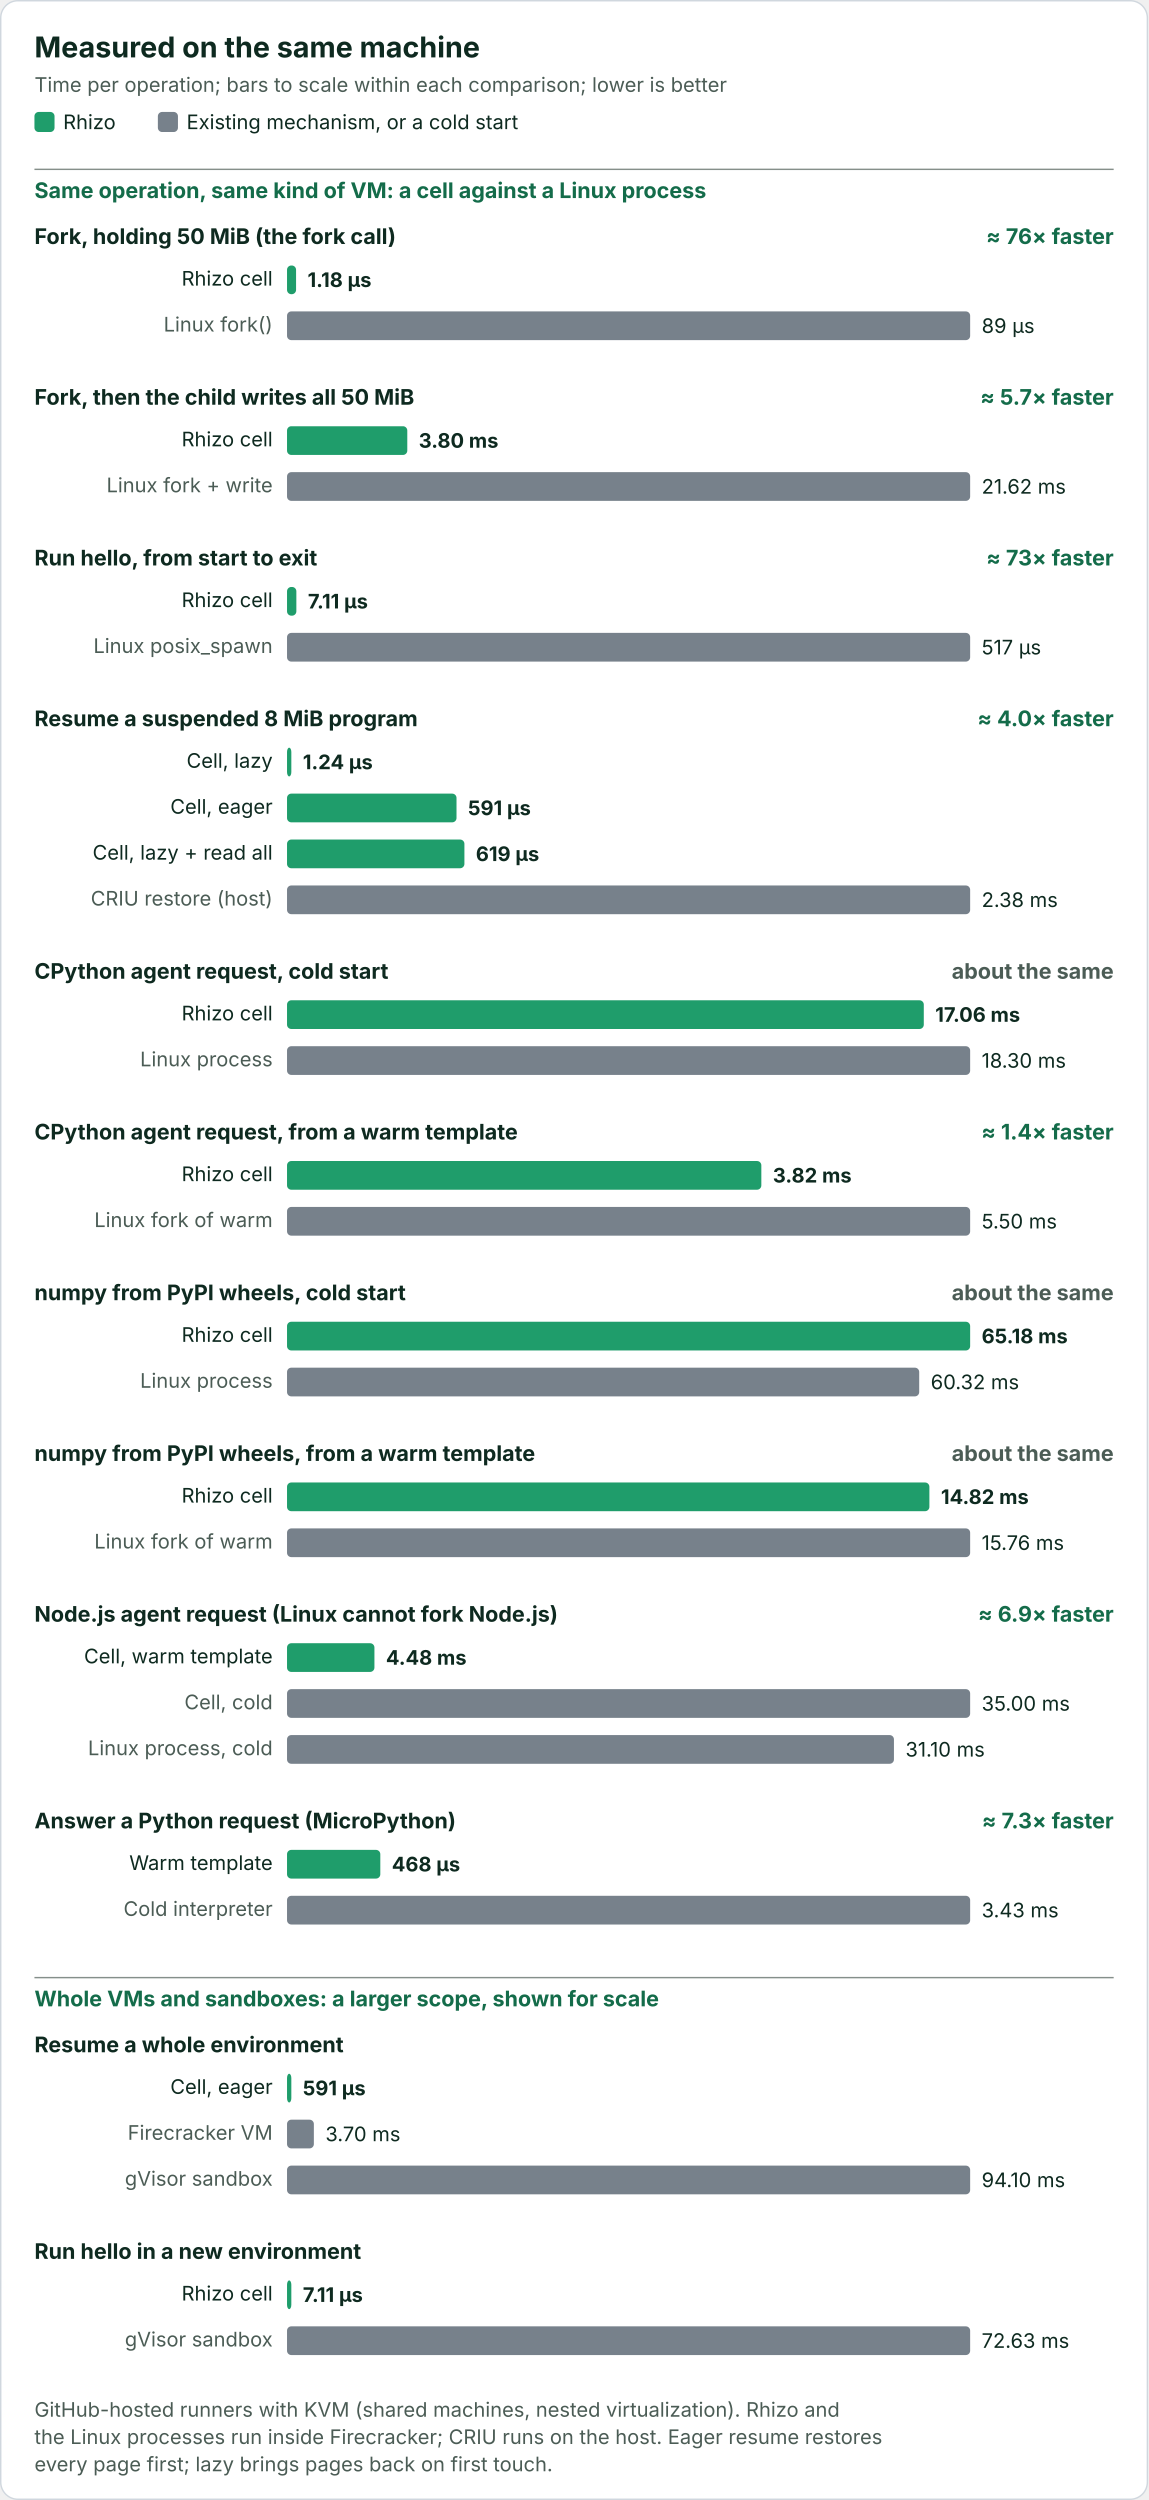
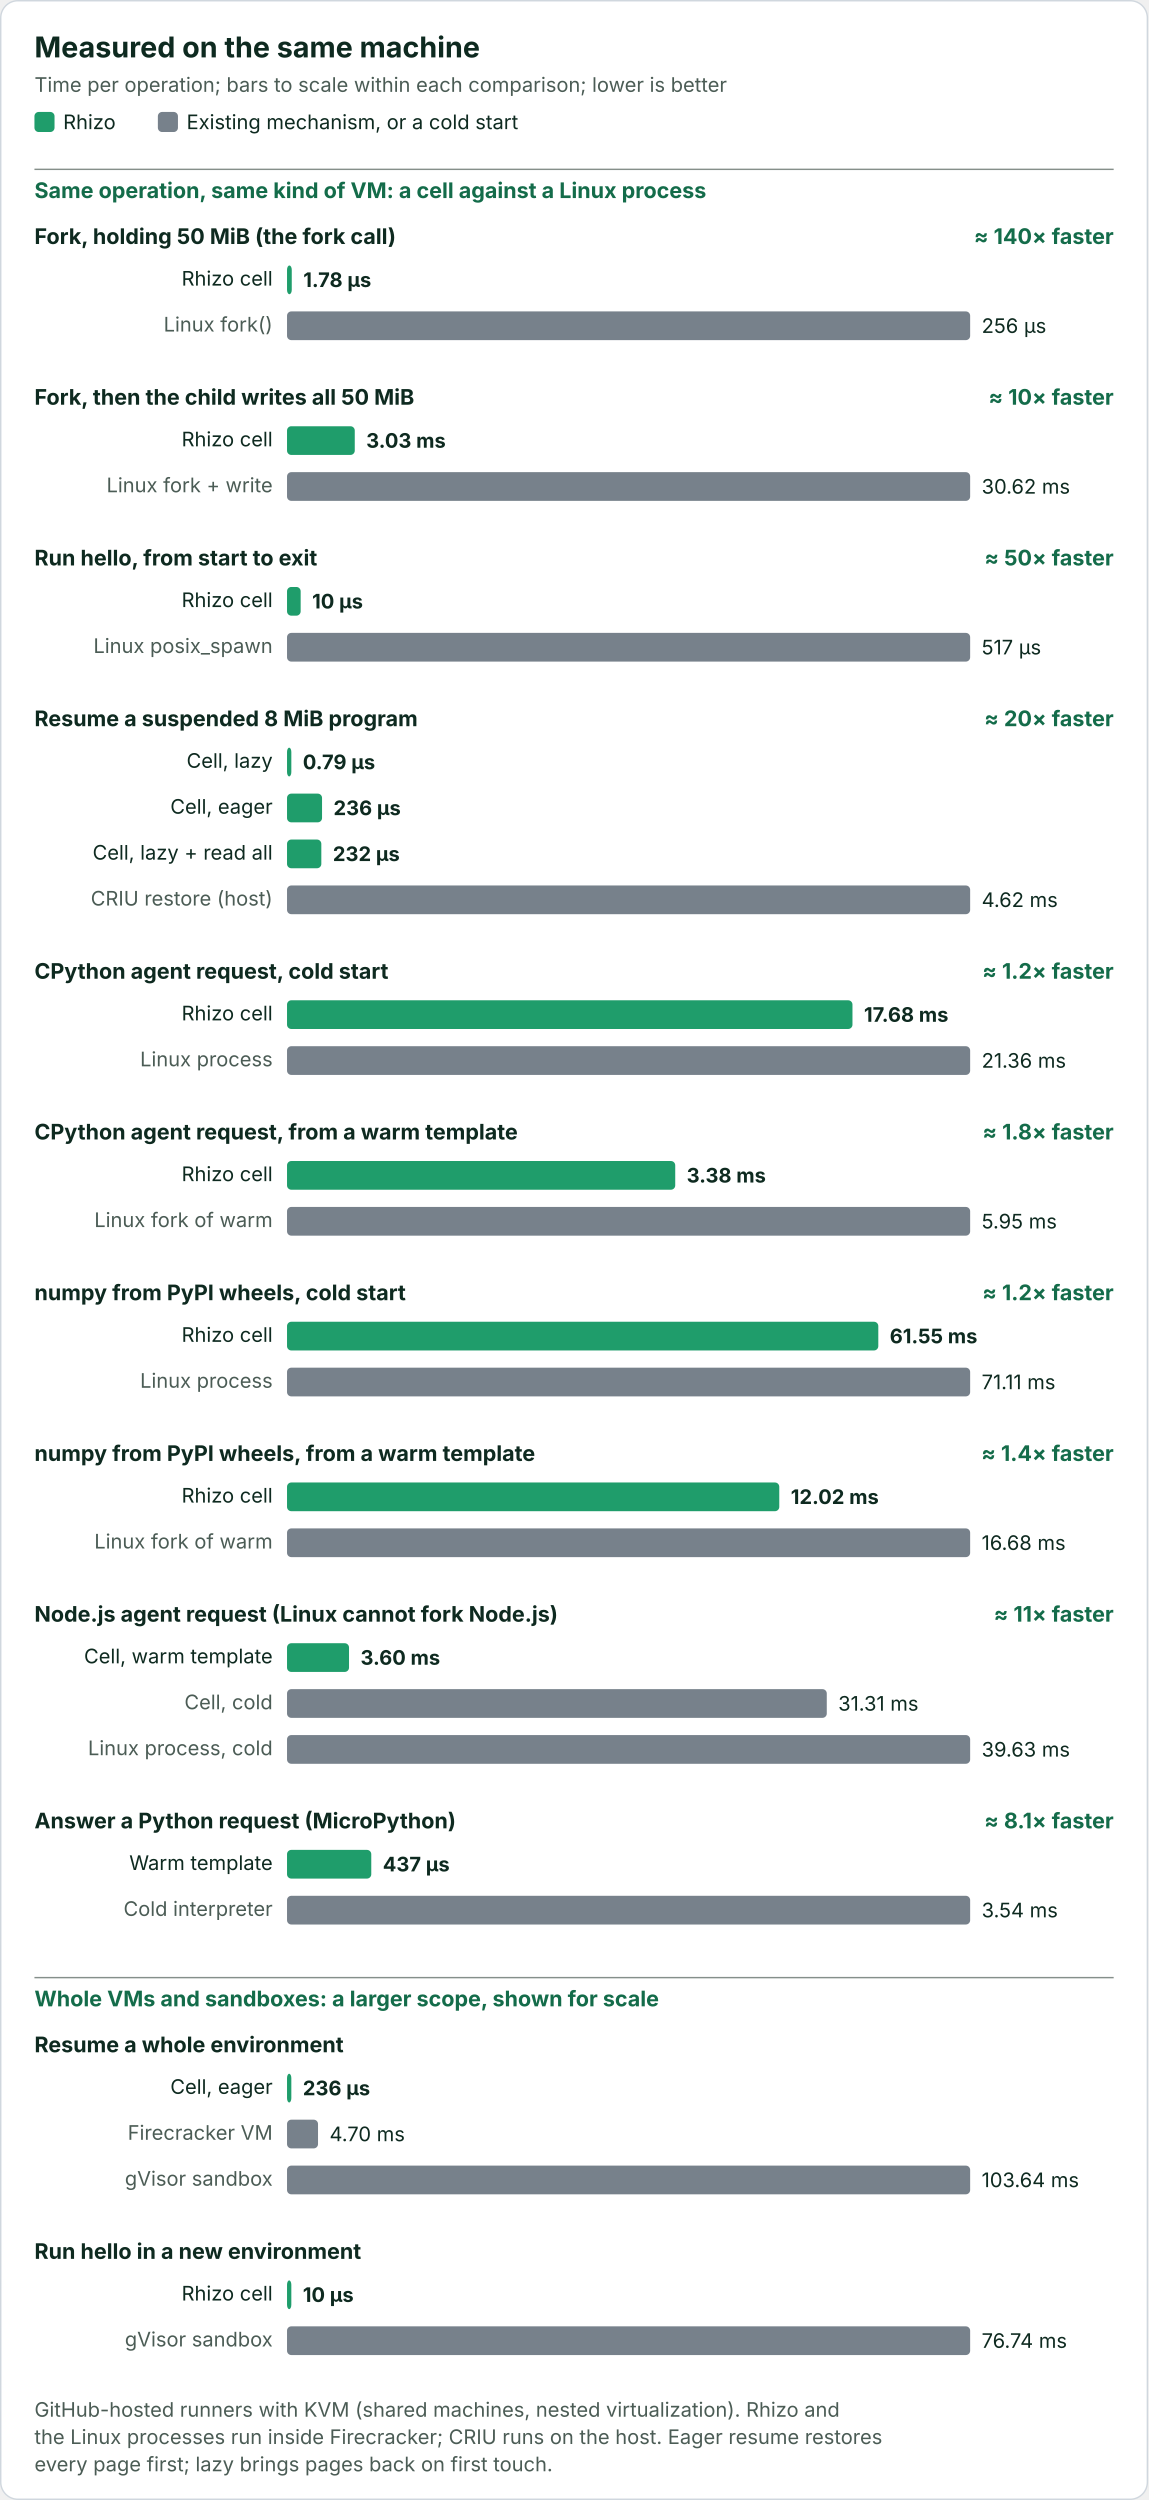
<svg xmlns="http://www.w3.org/2000/svg" viewBox="0 0 800 1742" width="800" height="1742" role="img" font-family="Inter, -apple-system, Segoe UI, Helvetica, Arial, sans-serif">
  <defs>
    <marker id="a" viewBox="0 0 10 10" refX="10" refY="5" markerWidth="7" markerHeight="7" orient="auto">
      <path d="M0 0L10 5L0 10z" fill="#57706a" />
    </marker>
    <marker id="g" viewBox="0 0 10 10" refX="10" refY="5" markerWidth="7" markerHeight="7" orient="auto">
      <path d="M0 0L10 5L0 10z" fill="#1f9d6b" />
    </marker>
    <marker id="b" viewBox="0 0 10 10" refX="10" refY="5" markerWidth="7" markerHeight="7" orient="auto">
      <path d="M0 0L10 5L0 10z" fill="#0a5cc2" />
    </marker>
    <marker id="o" viewBox="0 0 10 10" refX="10" refY="5" markerWidth="7" markerHeight="7" orient="auto">
      <path d="M0 0L10 5L0 10z" fill="#8a6100" />
    </marker>
    <marker id="r" viewBox="0 0 10 10" refX="10" refY="5" markerWidth="7" markerHeight="7" orient="auto">
      <path d="M0 0L10 5L0 10z" fill="#b42318" />
    </marker>
    <marker id="c" viewBox="0 0 10 10" refX="10" refY="5" markerWidth="7" markerHeight="7" orient="auto">
      <path d="M0 0L10 5L0 10z" fill="#146c4a" />
    </marker>
  </defs>
  <rect class="bg" x="0.5" y="0.5" width="799" height="1741" rx="12" fill="#ffffff" stroke="#d0d7de" />
  <text x="24" y="40" font-size="20" fill="#0e2a20" font-weight="700">Measured on the same machine</text>
  <text x="24" y="64" font-size="14" fill="#4b5c55">Time per operation; bars to scale within each comparison; lower is better</text>
  <rect x="24" y="78" width="14" height="14" rx="3" fill="#1f9d6b" stroke="#1f9d6b" stroke-width="0" />
  <text x="44" y="90" font-size="14" fill="#0e2a20">Rhizo</text>
  <rect x="110" y="78" width="14" height="14" rx="3" fill="#77818b" stroke="#77818b" stroke-width="0" />
  <text x="130" y="90" font-size="14" fill="#0e2a20">Existing mechanism, or a cold start</text>
  <line x1="24" y1="118" x2="776" y2="118" stroke="#858f8a" stroke-width="1" />
  <text x="24" y="138" font-size="15" fill="#146c4a" font-weight="700">Same operation, same kind of VM: a cell against a Linux process</text>
  <text x="24" y="170" font-size="15" fill="#0e2a20" font-weight="700">Fork, holding 50 MiB (the fork call)</text>
-   <text x="776" y="170" font-size="15" fill="#146c4a" font-weight="700" text-anchor="end">≈ 76× faster</text>
+   <text x="776" y="170" font-size="15" fill="#146c4a" font-weight="700" text-anchor="end">≈ 140× faster</text>
  <text x="190" y="199" font-size="14" fill="#0e2a20" text-anchor="end">Rhizo cell</text>
-   <rect x="200" y="185" width="6.3" height="20" rx="3" fill="#1f9d6b" stroke="#1f9d6b" stroke-width="0" />
-   <text x="214.283" y="200" font-size="14" fill="#0e2a20" font-weight="700" stroke="#ffffff" stroke-width="5" stroke-linejoin="round" paint-order="stroke">1.18 µs</text>
+   <rect x="200" y="185" width="3.3" height="20" rx="3" fill="#1f9d6b" stroke="#1f9d6b" stroke-width="0" />
+   <text x="211.318" y="200" font-size="14" fill="#0e2a20" font-weight="700" stroke="#ffffff" stroke-width="5" stroke-linejoin="round" paint-order="stroke">1.78 µs</text>
  <text x="190" y="231" font-size="14" fill="#4b5c55" text-anchor="end">Linux fork()</text>
  <rect x="200" y="217" width="476.0" height="20" rx="3" fill="#77818b" stroke="#77818b" stroke-width="0" />
-   <text x="684.0" y="232" font-size="14" fill="#0e2a20" font-weight="400" stroke="#ffffff" stroke-width="5" stroke-linejoin="round" paint-order="stroke">89 µs</text>
+   <text x="684.0" y="232" font-size="14" fill="#0e2a20" font-weight="400" stroke="#ffffff" stroke-width="5" stroke-linejoin="round" paint-order="stroke">256 µs</text>
  <text x="24" y="282" font-size="15" fill="#0e2a20" font-weight="700">Fork, then the child writes all 50 MiB</text>
-   <text x="776" y="282" font-size="15" fill="#146c4a" font-weight="700" text-anchor="end">≈ 5.7× faster</text>
+   <text x="776" y="282" font-size="15" fill="#146c4a" font-weight="700" text-anchor="end">≈ 10× faster</text>
  <text x="190" y="311" font-size="14" fill="#0e2a20" text-anchor="end">Rhizo cell</text>
-   <rect x="200" y="297" width="83.8" height="20" rx="3" fill="#1f9d6b" stroke="#1f9d6b" stroke-width="0" />
-   <text x="291.779" y="312" font-size="14" fill="#0e2a20" font-weight="700" stroke="#ffffff" stroke-width="5" stroke-linejoin="round" paint-order="stroke">3.80 ms</text>
+   <rect x="200" y="297" width="47.2" height="20" rx="3" fill="#1f9d6b" stroke="#1f9d6b" stroke-width="0" />
+   <text x="255.165" y="312" font-size="14" fill="#0e2a20" font-weight="700" stroke="#ffffff" stroke-width="5" stroke-linejoin="round" paint-order="stroke">3.03 ms</text>
  <text x="190" y="343" font-size="14" fill="#4b5c55" text-anchor="end">Linux fork + write</text>
  <rect x="200" y="329" width="476.0" height="20" rx="3" fill="#77818b" stroke="#77818b" stroke-width="0" />
-   <text x="684.0" y="344" font-size="14" fill="#0e2a20" font-weight="400" stroke="#ffffff" stroke-width="5" stroke-linejoin="round" paint-order="stroke">21.62 ms</text>
+   <text x="684.0" y="344" font-size="14" fill="#0e2a20" font-weight="400" stroke="#ffffff" stroke-width="5" stroke-linejoin="round" paint-order="stroke">30.62 ms</text>
  <text x="24" y="394" font-size="15" fill="#0e2a20" font-weight="700">Run hello, from start to exit</text>
-   <text x="776" y="394" font-size="15" fill="#146c4a" font-weight="700" text-anchor="end">≈ 73× faster</text>
+   <text x="776" y="394" font-size="15" fill="#146c4a" font-weight="700" text-anchor="end">≈ 50× faster</text>
  <text x="190" y="423" font-size="14" fill="#0e2a20" text-anchor="end">Rhizo cell</text>
-   <rect x="200" y="409" width="6.5" height="20" rx="3" fill="#1f9d6b" stroke="#1f9d6b" stroke-width="0" />
-   <text x="214.547" y="424" font-size="14" fill="#0e2a20" font-weight="700" stroke="#ffffff" stroke-width="5" stroke-linejoin="round" paint-order="stroke">7.11 µs</text>
+   <rect x="200" y="409" width="9.5" height="20" rx="3" fill="#1f9d6b" stroke="#1f9d6b" stroke-width="0" />
+   <text x="217.485" y="424" font-size="14" fill="#0e2a20" font-weight="700" stroke="#ffffff" stroke-width="5" stroke-linejoin="round" paint-order="stroke">10 µs</text>
  <text x="190" y="455" font-size="14" fill="#4b5c55" text-anchor="end">Linux posix_spawn</text>
  <rect x="200" y="441" width="476.0" height="20" rx="3" fill="#77818b" stroke="#77818b" stroke-width="0" />
  <text x="684.0" y="456" font-size="14" fill="#0e2a20" font-weight="400" stroke="#ffffff" stroke-width="5" stroke-linejoin="round" paint-order="stroke">517 µs</text>
  <text x="24" y="506" font-size="15" fill="#0e2a20" font-weight="700">Resume a suspended 8 MiB program</text>
-   <text x="776" y="506" font-size="15" fill="#146c4a" font-weight="700" text-anchor="end">≈ 4.0× faster</text>
+   <text x="776" y="506" font-size="15" fill="#146c4a" font-weight="700" text-anchor="end">≈ 20× faster</text>
  <text x="190" y="535" font-size="14" fill="#0e2a20" text-anchor="end">Cell, lazy</text>
  <rect x="200" y="521" width="3.0" height="20" rx="3" fill="#1f9d6b" stroke="#1f9d6b" stroke-width="0" />
-   <text x="211.0" y="536" font-size="14" fill="#0e2a20" font-weight="700" stroke="#ffffff" stroke-width="5" stroke-linejoin="round" paint-order="stroke">1.24 µs</text>
+   <text x="211.0" y="536" font-size="14" fill="#0e2a20" font-weight="700" stroke="#ffffff" stroke-width="5" stroke-linejoin="round" paint-order="stroke">0.79 µs</text>
  <text x="190" y="567" font-size="14" fill="#0e2a20" text-anchor="end">Cell, eager</text>
-   <rect x="200" y="553" width="118.1" height="20" rx="3" fill="#1f9d6b" stroke="#1f9d6b" stroke-width="0" />
-   <text x="326.101" y="568" font-size="14" fill="#0e2a20" font-weight="700" stroke="#ffffff" stroke-width="5" stroke-linejoin="round" paint-order="stroke">591 µs</text>
+   <rect x="200" y="553" width="24.4" height="20" rx="3" fill="#1f9d6b" stroke="#1f9d6b" stroke-width="0" />
+   <text x="232.359" y="568" font-size="14" fill="#0e2a20" font-weight="700" stroke="#ffffff" stroke-width="5" stroke-linejoin="round" paint-order="stroke">236 µs</text>
  <text x="190" y="599" font-size="14" fill="#0e2a20" text-anchor="end">Cell, lazy + read all</text>
-   <rect x="200" y="585" width="123.6" height="20" rx="3" fill="#1f9d6b" stroke="#1f9d6b" stroke-width="0" />
-   <text x="331.563" y="600" font-size="14" fill="#0e2a20" font-weight="700" stroke="#ffffff" stroke-width="5" stroke-linejoin="round" paint-order="stroke">619 µs</text>
+   <rect x="200" y="585" width="23.9" height="20" rx="3" fill="#1f9d6b" stroke="#1f9d6b" stroke-width="0" />
+   <text x="231.92" y="600" font-size="14" fill="#0e2a20" font-weight="700" stroke="#ffffff" stroke-width="5" stroke-linejoin="round" paint-order="stroke">232 µs</text>
  <text x="190" y="631" font-size="14" fill="#4b5c55" text-anchor="end">CRIU restore (host)</text>
  <rect x="200" y="617" width="476.0" height="20" rx="3" fill="#77818b" stroke="#77818b" stroke-width="0" />
-   <text x="684.0" y="632" font-size="14" fill="#0e2a20" font-weight="400" stroke="#ffffff" stroke-width="5" stroke-linejoin="round" paint-order="stroke">2.38 ms</text>
+   <text x="684.0" y="632" font-size="14" fill="#0e2a20" font-weight="400" stroke="#ffffff" stroke-width="5" stroke-linejoin="round" paint-order="stroke">4.62 ms</text>
  <text x="24" y="682" font-size="15" fill="#0e2a20" font-weight="700">CPython agent request, cold start</text>
-   <text x="776" y="682" font-size="15" fill="#4b5c55" font-weight="700" text-anchor="end">about the same</text>
+   <text x="776" y="682" font-size="15" fill="#146c4a" font-weight="700" text-anchor="end">≈ 1.2× faster</text>
  <text x="190" y="711" font-size="14" fill="#0e2a20" text-anchor="end">Rhizo cell</text>
-   <rect x="200" y="697" width="443.7" height="20" rx="3" fill="#1f9d6b" stroke="#1f9d6b" stroke-width="0" />
-   <text x="651.665" y="712" font-size="14" fill="#0e2a20" font-weight="700" stroke="#ffffff" stroke-width="5" stroke-linejoin="round" paint-order="stroke">17.06 ms</text>
+   <rect x="200" y="697" width="394.0" height="20" rx="3" fill="#1f9d6b" stroke="#1f9d6b" stroke-width="0" />
+   <text x="602.011" y="712" font-size="14" fill="#0e2a20" font-weight="700" stroke="#ffffff" stroke-width="5" stroke-linejoin="round" paint-order="stroke">17.68 ms</text>
  <text x="190" y="743" font-size="14" fill="#4b5c55" text-anchor="end">Linux process</text>
  <rect x="200" y="729" width="476.0" height="20" rx="3" fill="#77818b" stroke="#77818b" stroke-width="0" />
-   <text x="684.0" y="744" font-size="14" fill="#0e2a20" font-weight="400" stroke="#ffffff" stroke-width="5" stroke-linejoin="round" paint-order="stroke">18.30 ms</text>
+   <text x="684.0" y="744" font-size="14" fill="#0e2a20" font-weight="400" stroke="#ffffff" stroke-width="5" stroke-linejoin="round" paint-order="stroke">21.36 ms</text>
  <text x="24" y="794" font-size="15" fill="#0e2a20" font-weight="700">CPython agent request, from a warm template</text>
-   <text x="776" y="794" font-size="15" fill="#146c4a" font-weight="700" text-anchor="end">≈ 1.4× faster</text>
+   <text x="776" y="794" font-size="15" fill="#146c4a" font-weight="700" text-anchor="end">≈ 1.8× faster</text>
  <text x="190" y="823" font-size="14" fill="#0e2a20" text-anchor="end">Rhizo cell</text>
-   <rect x="200" y="809" width="330.5" height="20" rx="3" fill="#1f9d6b" stroke="#1f9d6b" stroke-width="0" />
-   <text x="538.517" y="824" font-size="14" fill="#0e2a20" font-weight="700" stroke="#ffffff" stroke-width="5" stroke-linejoin="round" paint-order="stroke">3.82 ms</text>
+   <rect x="200" y="809" width="270.5" height="20" rx="3" fill="#1f9d6b" stroke="#1f9d6b" stroke-width="0" />
+   <text x="478.477" y="824" font-size="14" fill="#0e2a20" font-weight="700" stroke="#ffffff" stroke-width="5" stroke-linejoin="round" paint-order="stroke">3.38 ms</text>
  <text x="190" y="855" font-size="14" fill="#4b5c55" text-anchor="end">Linux fork of warm</text>
  <rect x="200" y="841" width="476.0" height="20" rx="3" fill="#77818b" stroke="#77818b" stroke-width="0" />
-   <text x="684.0" y="856" font-size="14" fill="#0e2a20" font-weight="400" stroke="#ffffff" stroke-width="5" stroke-linejoin="round" paint-order="stroke">5.50 ms</text>
+   <text x="684.0" y="856" font-size="14" fill="#0e2a20" font-weight="400" stroke="#ffffff" stroke-width="5" stroke-linejoin="round" paint-order="stroke">5.95 ms</text>
  <text x="24" y="906" font-size="15" fill="#0e2a20" font-weight="700">numpy from PyPI wheels, cold start</text>
-   <text x="776" y="906" font-size="15" fill="#4b5c55" font-weight="700" text-anchor="end">about the same</text>
+   <text x="776" y="906" font-size="15" fill="#146c4a" font-weight="700" text-anchor="end">≈ 1.2× faster</text>
  <text x="190" y="935" font-size="14" fill="#0e2a20" text-anchor="end">Rhizo cell</text>
-   <rect x="200" y="921" width="476.0" height="20" rx="3" fill="#1f9d6b" stroke="#1f9d6b" stroke-width="0" />
-   <text x="684.0" y="936" font-size="14" fill="#0e2a20" font-weight="700" stroke="#ffffff" stroke-width="5" stroke-linejoin="round" paint-order="stroke">65.18 ms</text>
+   <rect x="200" y="921" width="412.0" height="20" rx="3" fill="#1f9d6b" stroke="#1f9d6b" stroke-width="0" />
+   <text x="619.967" y="936" font-size="14" fill="#0e2a20" font-weight="700" stroke="#ffffff" stroke-width="5" stroke-linejoin="round" paint-order="stroke">61.55 ms</text>
  <text x="190" y="967" font-size="14" fill="#4b5c55" text-anchor="end">Linux process</text>
-   <rect x="200" y="953" width="440.5" height="20" rx="3" fill="#77818b" stroke="#77818b" stroke-width="0" />
-   <text x="648.52" y="968" font-size="14" fill="#0e2a20" font-weight="400" stroke="#ffffff" stroke-width="5" stroke-linejoin="round" paint-order="stroke">60.32 ms</text>
+   <rect x="200" y="953" width="476.0" height="20" rx="3" fill="#77818b" stroke="#77818b" stroke-width="0" />
+   <text x="684.0" y="968" font-size="14" fill="#0e2a20" font-weight="400" stroke="#ffffff" stroke-width="5" stroke-linejoin="round" paint-order="stroke">71.11 ms</text>
  <text x="24" y="1018" font-size="15" fill="#0e2a20" font-weight="700">numpy from PyPI wheels, from a warm template</text>
-   <text x="776" y="1018" font-size="15" fill="#4b5c55" font-weight="700" text-anchor="end">about the same</text>
+   <text x="776" y="1018" font-size="15" fill="#146c4a" font-weight="700" text-anchor="end">≈ 1.4× faster</text>
  <text x="190" y="1047" font-size="14" fill="#0e2a20" text-anchor="end">Rhizo cell</text>
-   <rect x="200" y="1033" width="447.6" height="20" rx="3" fill="#1f9d6b" stroke="#1f9d6b" stroke-width="0" />
-   <text x="655.637" y="1048" font-size="14" fill="#0e2a20" font-weight="700" stroke="#ffffff" stroke-width="5" stroke-linejoin="round" paint-order="stroke">14.82 ms</text>
+   <rect x="200" y="1033" width="343.0" height="20" rx="3" fill="#1f9d6b" stroke="#1f9d6b" stroke-width="0" />
+   <text x="551.007" y="1048" font-size="14" fill="#0e2a20" font-weight="700" stroke="#ffffff" stroke-width="5" stroke-linejoin="round" paint-order="stroke">12.02 ms</text>
  <text x="190" y="1079" font-size="14" fill="#4b5c55" text-anchor="end">Linux fork of warm</text>
  <rect x="200" y="1065" width="476.0" height="20" rx="3" fill="#77818b" stroke="#77818b" stroke-width="0" />
-   <text x="684.0" y="1080" font-size="14" fill="#0e2a20" font-weight="400" stroke="#ffffff" stroke-width="5" stroke-linejoin="round" paint-order="stroke">15.76 ms</text>
+   <text x="684.0" y="1080" font-size="14" fill="#0e2a20" font-weight="400" stroke="#ffffff" stroke-width="5" stroke-linejoin="round" paint-order="stroke">16.68 ms</text>
  <text x="24" y="1130" font-size="15" fill="#0e2a20" font-weight="700">Node.js agent request (Linux cannot fork Node.js)</text>
-   <text x="776" y="1130" font-size="15" fill="#146c4a" font-weight="700" text-anchor="end">≈ 6.9× faster</text>
+   <text x="776" y="1130" font-size="15" fill="#146c4a" font-weight="700" text-anchor="end">≈ 11× faster</text>
  <text x="190" y="1159" font-size="14" fill="#0e2a20" text-anchor="end">Cell, warm template</text>
-   <rect x="200" y="1145" width="60.9" height="20" rx="3" fill="#1f9d6b" stroke="#1f9d6b" stroke-width="0" />
-   <text x="268.901" y="1160" font-size="14" fill="#0e2a20" font-weight="700" stroke="#ffffff" stroke-width="5" stroke-linejoin="round" paint-order="stroke">4.48 ms</text>
+   <rect x="200" y="1145" width="43.2" height="20" rx="3" fill="#1f9d6b" stroke="#1f9d6b" stroke-width="0" />
+   <text x="251.209" y="1160" font-size="14" fill="#0e2a20" font-weight="700" stroke="#ffffff" stroke-width="5" stroke-linejoin="round" paint-order="stroke">3.60 ms</text>
  <text x="190" y="1191" font-size="14" fill="#4b5c55" text-anchor="end">Cell, cold</text>
-   <rect x="200" y="1177" width="476.0" height="20" rx="3" fill="#77818b" stroke="#77818b" stroke-width="0" />
-   <text x="684.0" y="1192" font-size="14" fill="#0e2a20" font-weight="400" stroke="#ffffff" stroke-width="5" stroke-linejoin="round" paint-order="stroke">35.00 ms</text>
+   <rect x="200" y="1177" width="376.1" height="20" rx="3" fill="#77818b" stroke="#77818b" stroke-width="0" />
+   <text x="584.053" y="1192" font-size="14" fill="#0e2a20" font-weight="400" stroke="#ffffff" stroke-width="5" stroke-linejoin="round" paint-order="stroke">31.31 ms</text>
  <text x="190" y="1223" font-size="14" fill="#4b5c55" text-anchor="end">Linux process, cold</text>
-   <rect x="200" y="1209" width="422.9" height="20" rx="3" fill="#77818b" stroke="#77818b" stroke-width="0" />
-   <text x="630.921" y="1224" font-size="14" fill="#0e2a20" font-weight="400" stroke="#ffffff" stroke-width="5" stroke-linejoin="round" paint-order="stroke">31.10 ms</text>
+   <rect x="200" y="1209" width="476.0" height="20" rx="3" fill="#77818b" stroke="#77818b" stroke-width="0" />
+   <text x="684.0" y="1224" font-size="14" fill="#0e2a20" font-weight="400" stroke="#ffffff" stroke-width="5" stroke-linejoin="round" paint-order="stroke">39.63 ms</text>
  <text x="24" y="1274" font-size="15" fill="#0e2a20" font-weight="700">Answer a Python request (MicroPython)</text>
-   <text x="776" y="1274" font-size="15" fill="#146c4a" font-weight="700" text-anchor="end">≈ 7.3× faster</text>
+   <text x="776" y="1274" font-size="15" fill="#146c4a" font-weight="700" text-anchor="end">≈ 8.1× faster</text>
  <text x="190" y="1303" font-size="14" fill="#0e2a20" text-anchor="end">Warm template</text>
-   <rect x="200" y="1289" width="65.0" height="20" rx="3" fill="#1f9d6b" stroke="#1f9d6b" stroke-width="0" />
-   <text x="273.006" y="1304" font-size="14" fill="#0e2a20" font-weight="700" stroke="#ffffff" stroke-width="5" stroke-linejoin="round" paint-order="stroke">468 µs</text>
+   <rect x="200" y="1289" width="58.7" height="20" rx="3" fill="#1f9d6b" stroke="#1f9d6b" stroke-width="0" />
+   <text x="266.725" y="1304" font-size="14" fill="#0e2a20" font-weight="700" stroke="#ffffff" stroke-width="5" stroke-linejoin="round" paint-order="stroke">437 µs</text>
  <text x="190" y="1335" font-size="14" fill="#4b5c55" text-anchor="end">Cold interpreter</text>
  <rect x="200" y="1321" width="476.0" height="20" rx="3" fill="#77818b" stroke="#77818b" stroke-width="0" />
-   <text x="684.0" y="1336" font-size="14" fill="#0e2a20" font-weight="400" stroke="#ffffff" stroke-width="5" stroke-linejoin="round" paint-order="stroke">3.43 ms</text>
+   <text x="684.0" y="1336" font-size="14" fill="#0e2a20" font-weight="400" stroke="#ffffff" stroke-width="5" stroke-linejoin="round" paint-order="stroke">3.54 ms</text>
  <line x1="24" y1="1378" x2="776" y2="1378" stroke="#858f8a" stroke-width="1" />
  <text x="24" y="1398" font-size="15" fill="#146c4a" font-weight="700">Whole VMs and sandboxes: a larger scope, shown for scale</text>
  <text x="24" y="1430" font-size="15" fill="#0e2a20" font-weight="700">Resume a whole environment</text>
  <text x="190" y="1459" font-size="14" fill="#0e2a20" text-anchor="end">Cell, eager</text>
  <rect x="200" y="1445" width="3.0" height="20" rx="3" fill="#1f9d6b" stroke="#1f9d6b" stroke-width="0" />
-   <text x="211.0" y="1460" font-size="14" fill="#0e2a20" font-weight="700" stroke="#ffffff" stroke-width="5" stroke-linejoin="round" paint-order="stroke">591 µs</text>
+   <text x="211.0" y="1460" font-size="14" fill="#0e2a20" font-weight="700" stroke="#ffffff" stroke-width="5" stroke-linejoin="round" paint-order="stroke">236 µs</text>
  <text x="190" y="1491" font-size="14" fill="#4b5c55" text-anchor="end">Firecracker VM</text>
-   <rect x="200" y="1477" width="18.7" height="20" rx="3" fill="#77818b" stroke="#77818b" stroke-width="0" />
-   <text x="226.723" y="1492" font-size="14" fill="#0e2a20" font-weight="400" stroke="#ffffff" stroke-width="5" stroke-linejoin="round" paint-order="stroke">3.70 ms</text>
+   <rect x="200" y="1477" width="21.6" height="20" rx="3" fill="#77818b" stroke="#77818b" stroke-width="0" />
+   <text x="229.596" y="1492" font-size="14" fill="#0e2a20" font-weight="400" stroke="#ffffff" stroke-width="5" stroke-linejoin="round" paint-order="stroke">4.70 ms</text>
  <text x="190" y="1523" font-size="14" fill="#4b5c55" text-anchor="end">gVisor sandbox</text>
  <rect x="200" y="1509" width="476.0" height="20" rx="3" fill="#77818b" stroke="#77818b" stroke-width="0" />
-   <text x="684.0" y="1524" font-size="14" fill="#0e2a20" font-weight="400" stroke="#ffffff" stroke-width="5" stroke-linejoin="round" paint-order="stroke">94.10 ms</text>
+   <text x="684.0" y="1524" font-size="14" fill="#0e2a20" font-weight="400" stroke="#ffffff" stroke-width="5" stroke-linejoin="round" paint-order="stroke">103.64 ms</text>
  <text x="24" y="1574" font-size="15" fill="#0e2a20" font-weight="700">Run hello in a new environment</text>
  <text x="190" y="1603" font-size="14" fill="#0e2a20" text-anchor="end">Rhizo cell</text>
  <rect x="200" y="1589" width="3.0" height="20" rx="3" fill="#1f9d6b" stroke="#1f9d6b" stroke-width="0" />
-   <text x="211.0" y="1604" font-size="14" fill="#0e2a20" font-weight="700" stroke="#ffffff" stroke-width="5" stroke-linejoin="round" paint-order="stroke">7.11 µs</text>
+   <text x="211.0" y="1604" font-size="14" fill="#0e2a20" font-weight="700" stroke="#ffffff" stroke-width="5" stroke-linejoin="round" paint-order="stroke">10 µs</text>
  <text x="190" y="1635" font-size="14" fill="#4b5c55" text-anchor="end">gVisor sandbox</text>
  <rect x="200" y="1621" width="476.0" height="20" rx="3" fill="#77818b" stroke="#77818b" stroke-width="0" />
-   <text x="684.0" y="1636" font-size="14" fill="#0e2a20" font-weight="400" stroke="#ffffff" stroke-width="5" stroke-linejoin="round" paint-order="stroke">72.63 ms</text>
+   <text x="684.0" y="1636" font-size="14" fill="#0e2a20" font-weight="400" stroke="#ffffff" stroke-width="5" stroke-linejoin="round" paint-order="stroke">76.74 ms</text>
  <text x="24" y="1684" font-size="14" fill="#4b5c55">GitHub-hosted runners with KVM (shared machines, nested virtualization). Rhizo and</text>
  <text x="24" y="1703" font-size="14" fill="#4b5c55">the Linux processes run inside Firecracker; CRIU runs on the host. Eager resume restores</text>
  <text x="24" y="1722" font-size="14" fill="#4b5c55">every page first; lazy brings pages back on first touch.</text>
</svg>
